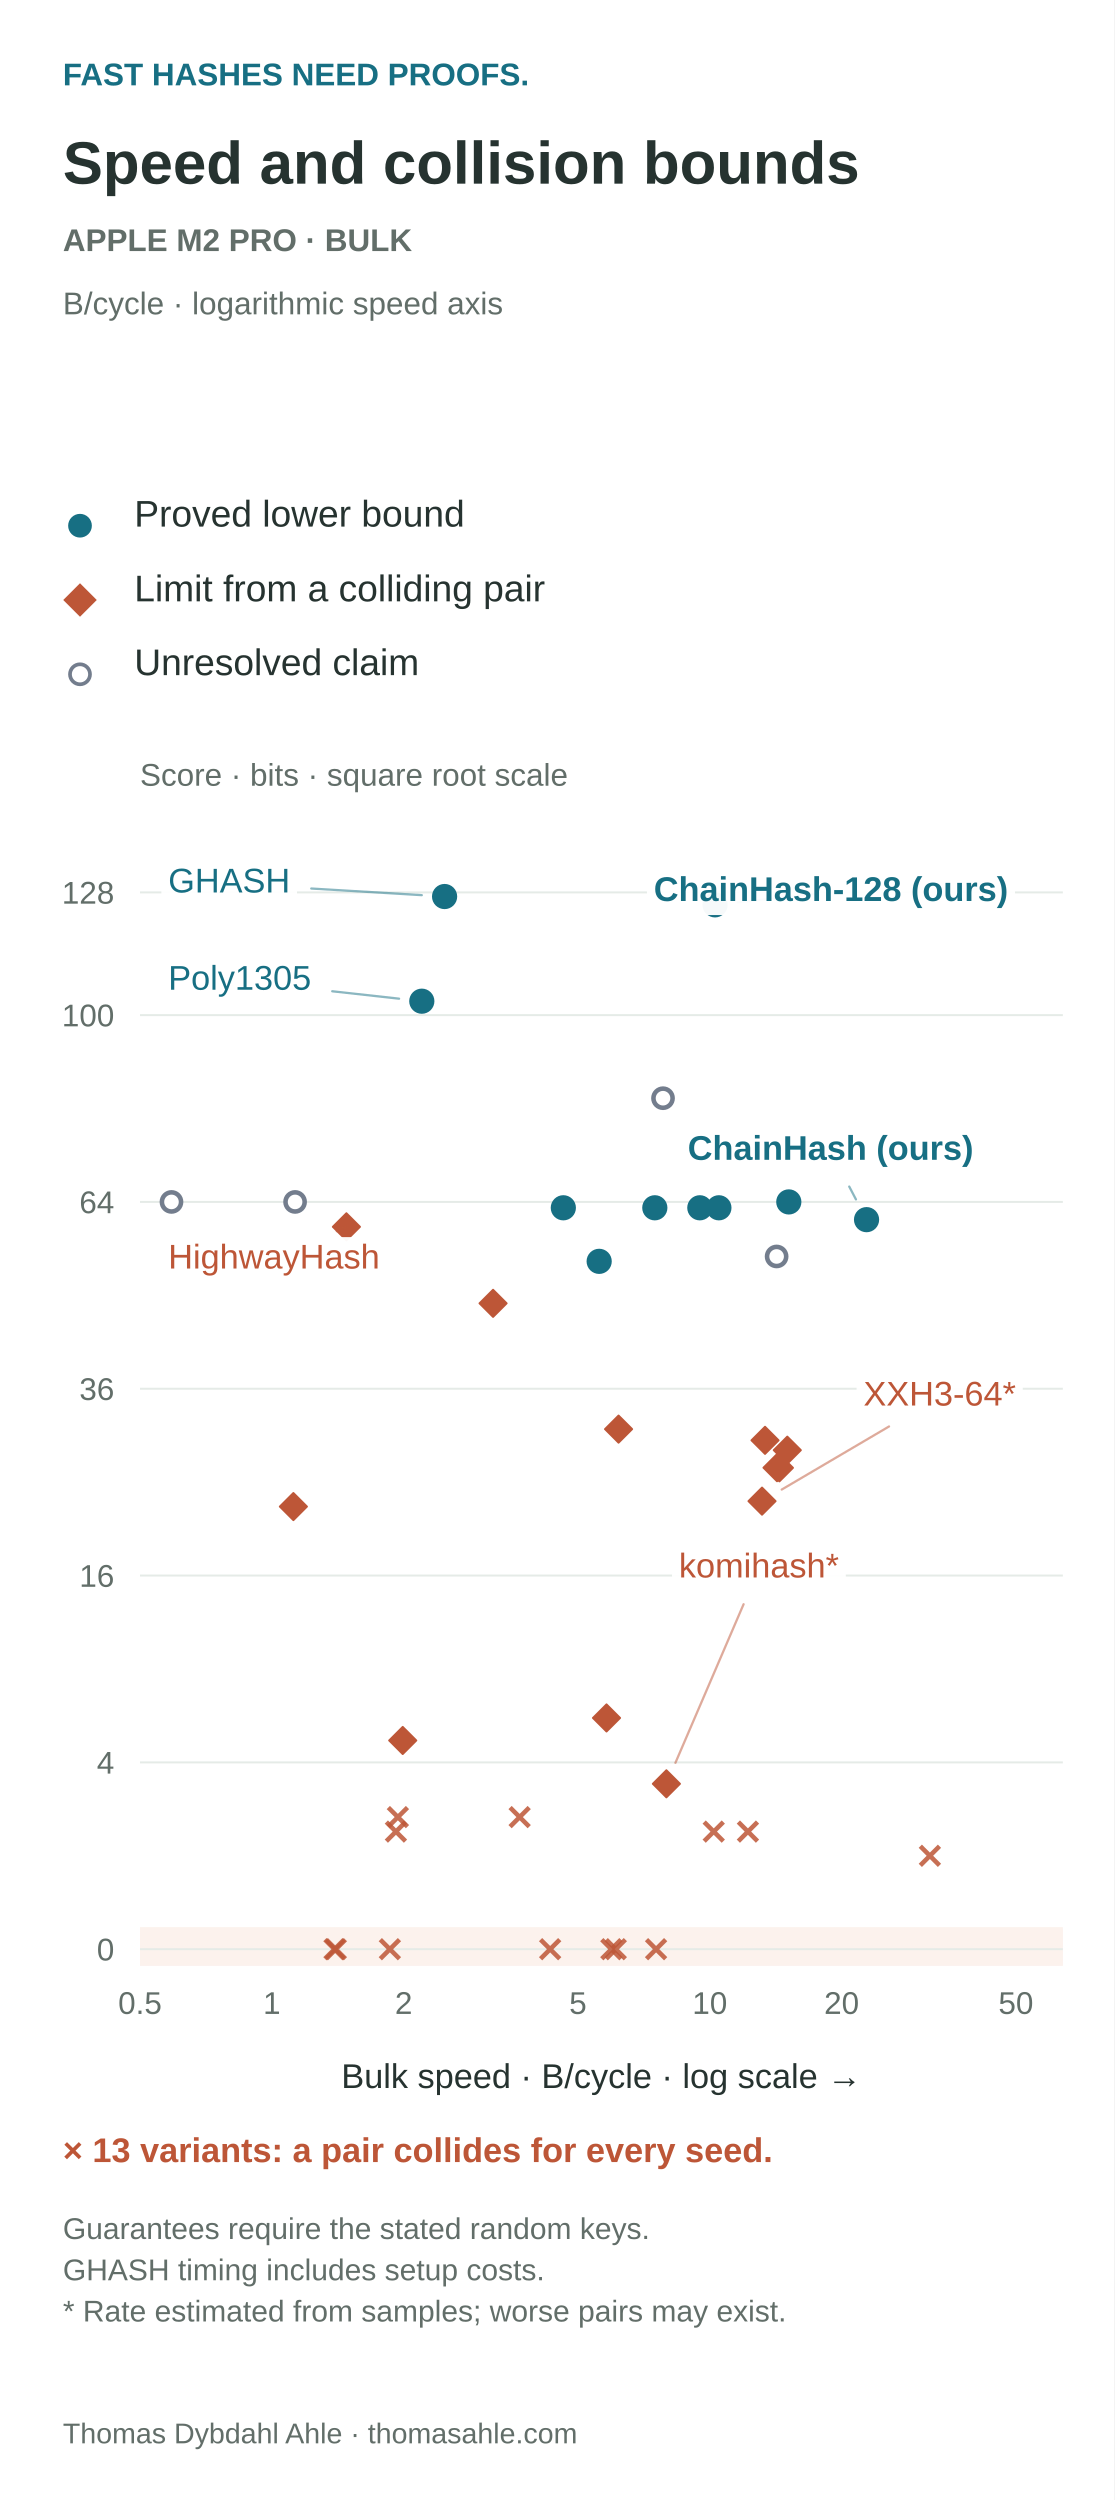
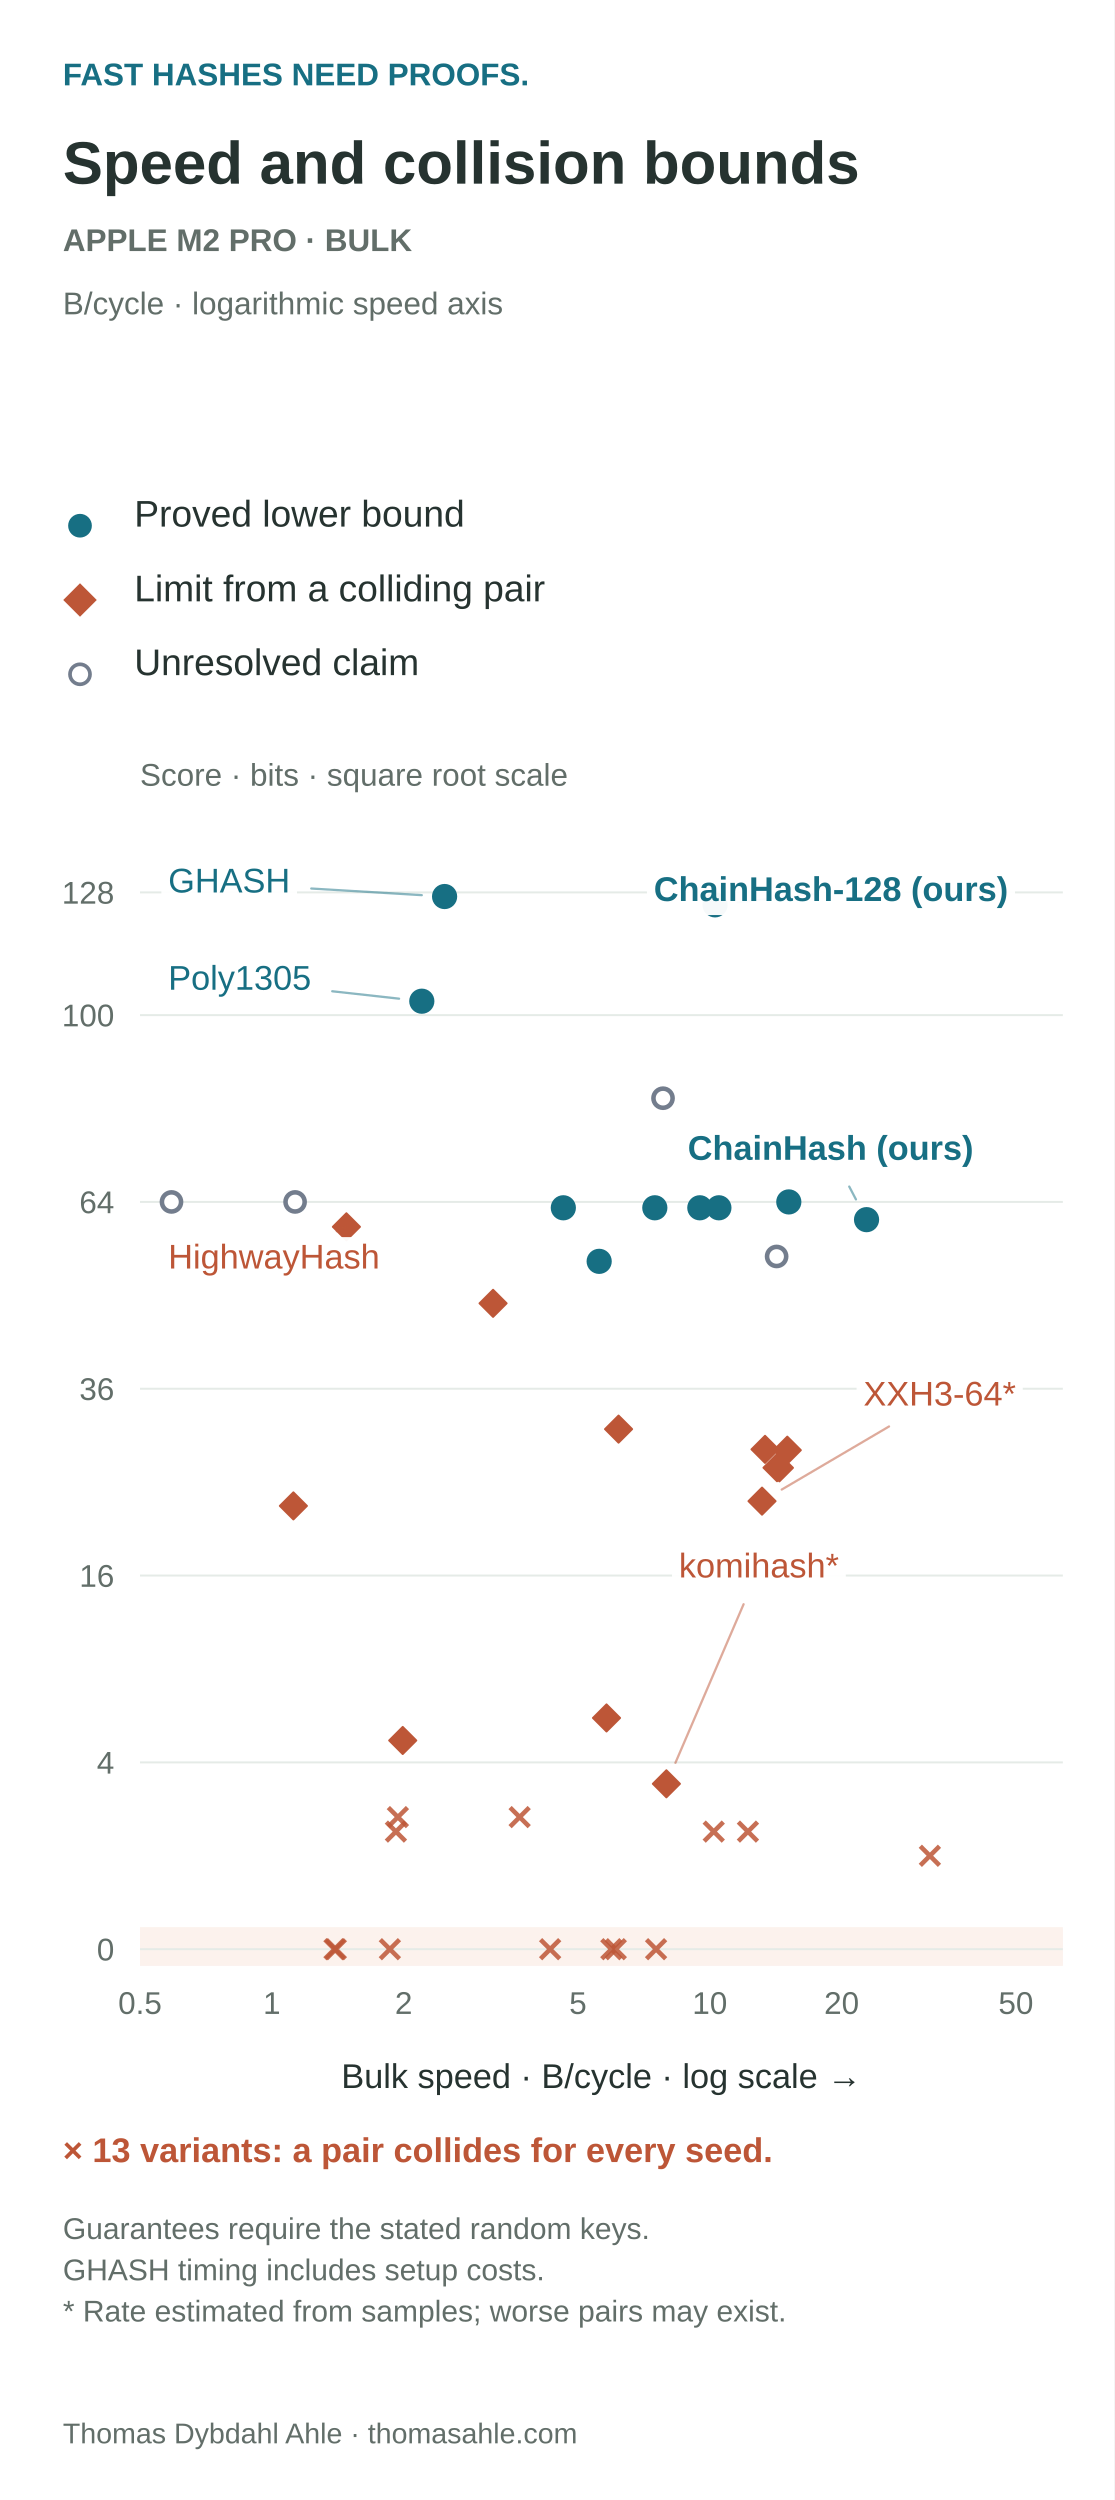
<svg xmlns="http://www.w3.org/2000/svg" xmlns:xlink="http://www.w3.org/1999/xlink" width="390pt" height="875pt" viewBox="0 0 390 875" version="1.1" role="img" aria-label="Fast hashes need proofs: collision bounds versus bulk speed on APPLE M2 PRO. Square root collision-score scale; logarithmic speed axis.">
  <defs>
    <style type="text/css">*{stroke-linejoin: round; stroke-linecap: butt}</style>
  </defs>
  <g id="figure_1">
    <g id="patch_1">
      <path d="M 0 875  L 390 875  L 390 0  L 0 0  z " style="fill: #ffffff" />
    </g>
    <g id="axes_1">
      <g id="patch_2">
        <path d="M 49 688  L 372 688  L 372 295  L 49 295  z " style="fill: #ffffff" />
      </g>
      <g id="patch_3">
        <path d="M 49 688  L 372 688  L 372 674.996  L 49 674.996  z " clip-path="url(#p1d51c49882)" style="fill: #fcf2ed; stroke: #fcf2ed; stroke-linejoin: miter" />
      </g>
      <g id="matplotlib.axis_1">
        <g id="xtick_1">
          <g id="line2d_1" />
          <g id="text_1">
            <text style="fill: #626e69; font: 11px 'Arial', 'DejaVu Sans', sans-serif; text-anchor: middle" x="49" y="704.874" transform="rotate(-0 49 704.8736)">0.5</text>
          </g>
        </g>
        <g id="xtick_2">
          <g id="line2d_2" />
          <g id="text_2">
            <text style="fill: #626e69; font: 11px 'Arial', 'DejaVu Sans', sans-serif; text-anchor: middle" x="95.143" y="704.874" transform="rotate(-0 95.14286 704.8736)">1</text>
          </g>
        </g>
        <g id="xtick_3">
          <g id="line2d_3" />
          <g id="text_3">
            <text style="fill: #626e69; font: 11px 'Arial', 'DejaVu Sans', sans-serif; text-anchor: middle" x="141.286" y="704.874" transform="rotate(-0 141.2857 704.8736)">2</text>
          </g>
        </g>
        <g id="xtick_4">
          <g id="line2d_4" />
          <g id="text_4">
            <text style="fill: #626e69; font: 11px 'Arial', 'DejaVu Sans', sans-serif; text-anchor: middle" x="202.283" y="704.874" transform="rotate(-0 202.2833 704.8736)">5</text>
          </g>
        </g>
        <g id="xtick_5">
          <g id="line2d_5" />
          <g id="text_5">
            <text style="fill: #626e69; font: 11px 'Arial', 'DejaVu Sans', sans-serif; text-anchor: middle" x="248.426" y="704.874" transform="rotate(-0 248.4261 704.8736)">10</text>
          </g>
        </g>
        <g id="xtick_6">
          <g id="line2d_6" />
          <g id="text_6">
            <text style="fill: #626e69; font: 11px 'Arial', 'DejaVu Sans', sans-serif; text-anchor: middle" x="294.569" y="704.874" transform="rotate(-0 294.569 704.8736)">20</text>
          </g>
        </g>
        <g id="xtick_7">
          <g id="line2d_7" />
          <g id="text_7">
            <text style="fill: #626e69; font: 11px 'Arial', 'DejaVu Sans', sans-serif; text-anchor: middle" x="355.567" y="704.874" transform="rotate(-0 355.5665 704.8736)">50</text>
          </g>
        </g>
        <g id="text_8">
          <text style="fill: #263330; font: 12px 'Arial', 'DejaVu Sans', sans-serif; text-anchor: middle" x="210.5" y="730.795" transform="rotate(-0 210.5 730.7955)">Bulk speed · B/cycle · log scale  →</text>
        </g>
      </g>
      <g id="matplotlib.axis_2">
        <g id="ytick_1">
          <g id="line2d_8">
            <path d="M 49 682.221  L 372 682.221  " clip-path="url(#p1d51c49882)" style="fill: none; stroke: #e5ebe7; stroke-width: 0.7; stroke-linecap: square" />
          </g>
          <g id="line2d_9" />
          <g id="text_9">
            <text style="fill: #626e69; font: 11px 'Arial', 'DejaVu Sans', sans-serif; text-anchor: end" x="40" y="686.157" transform="rotate(-0 40 686.1574)">0</text>
          </g>
        </g>
        <g id="ytick_2">
          <g id="line2d_10">
            <path d="M 49 616.834  L 372 616.834  " clip-path="url(#p1d51c49882)" style="fill: none; stroke: #e5ebe7; stroke-width: 0.7; stroke-linecap: square" />
          </g>
          <g id="line2d_11" />
          <g id="text_10">
            <text style="fill: #626e69; font: 11px 'Arial', 'DejaVu Sans', sans-serif; text-anchor: end" x="40" y="620.771" transform="rotate(-0 40 620.7708)">4</text>
          </g>
        </g>
        <g id="ytick_3">
          <g id="line2d_12">
            <path d="M 49 551.447  L 372 551.447  " clip-path="url(#p1d51c49882)" style="fill: none; stroke: #e5ebe7; stroke-width: 0.7; stroke-linecap: square" />
          </g>
          <g id="line2d_13" />
          <g id="text_11">
            <text style="fill: #626e69; font: 11px 'Arial', 'DejaVu Sans', sans-serif; text-anchor: end" x="40" y="555.384" transform="rotate(-0 40 555.3842)">16</text>
          </g>
        </g>
        <g id="ytick_4">
          <g id="line2d_14">
            <path d="M 49 486.061  L 372 486.061  " clip-path="url(#p1d51c49882)" style="fill: none; stroke: #e5ebe7; stroke-width: 0.7; stroke-linecap: square" />
          </g>
          <g id="line2d_15" />
          <g id="text_12">
            <text style="fill: #626e69; font: 11px 'Arial', 'DejaVu Sans', sans-serif; text-anchor: end" x="40" y="489.998" transform="rotate(-0 40 489.9976)">36</text>
          </g>
        </g>
        <g id="ytick_5">
          <g id="line2d_16">
            <path d="M 49 420.674  L 372 420.674  " clip-path="url(#p1d51c49882)" style="fill: none; stroke: #e5ebe7; stroke-width: 0.7; stroke-linecap: square" />
          </g>
          <g id="line2d_17" />
          <g id="text_13">
            <text style="fill: #626e69; font: 11px 'Arial', 'DejaVu Sans', sans-serif; text-anchor: end" x="40" y="424.611" transform="rotate(-0 40 424.6111)">64</text>
          </g>
        </g>
        <g id="ytick_6">
          <g id="line2d_18">
            <path d="M 49 355.288  L 372 355.288  " clip-path="url(#p1d51c49882)" style="fill: none; stroke: #e5ebe7; stroke-width: 0.7; stroke-linecap: square" />
          </g>
          <g id="line2d_19" />
          <g id="text_14">
            <text style="fill: #626e69; font: 11px 'Arial', 'DejaVu Sans', sans-serif; text-anchor: end" x="40" y="359.224" transform="rotate(-0 40 359.2245)">100</text>
          </g>
        </g>
        <g id="ytick_7">
          <g id="line2d_20">
            <path d="M 49 312.338  L 372 312.338  " clip-path="url(#p1d51c49882)" style="fill: none; stroke: #e5ebe7; stroke-width: 0.7; stroke-linecap: square" />
          </g>
          <g id="line2d_21" />
          <g id="text_15">
            <text style="fill: #626e69; font: 11px 'Arial', 'DejaVu Sans', sans-serif; text-anchor: end" x="40" y="316.275" transform="rotate(-0 40 316.275)">128</text>
          </g>
        </g>
      </g>
      <g id="point-city" data-point-id="city" data-speed="6.1" data-bits="0.0" tabindex="0" role="button" aria-label="CityHash64 v1.1.1: 0 bits bits; 6.1 B/cycle. Inspect result.">
        <defs>
          <path id="mbed47526d4" d="M -3.354 3.354  L 3.354 -3.354  M -3.354 -3.354  L 3.354 3.354  " style="stroke: #bd5637; stroke-opacity: 0.85; stroke-width: 1.6" />
        </defs>
        <g clip-path="url(#p1d51c49882)">
          <use xlink:href="#mbed47526d4" x="215.521" y="682.221" style="fill: #bd5637; fill-opacity: 0.85; stroke: #bd5637; stroke-opacity: 0.85; stroke-width: 1.6" />
        </g>
        <circle cx="215.521" cy="682.221" r="12" fill="transparent" class="point-hit" />
        <circle cx="215.521" cy="682.221" r="10" fill="none" stroke="#263330" stroke-width="1.4" opacity="0" class="point-ring" />
      </g>
      <g id="point-farm" data-point-id="farm" data-speed="5.96" data-bits="0.0" tabindex="0" role="button" aria-label="FarmHash64 NA v1.1: 0 bits bits; 5.96 B/cycle. Inspect result.">
        <g clip-path="url(#p1d51c49882)">
          <use xlink:href="#mbed47526d4" x="213.975" y="682.221" style="fill: #bd5637; fill-opacity: 0.85; stroke: #bd5637; stroke-opacity: 0.85; stroke-width: 1.6" />
        </g>
        <circle cx="213.975" cy="682.221" r="12" fill="transparent" class="point-hit" />
        <circle cx="213.975" cy="682.221" r="10" fill="none" stroke="#263330" stroke-width="1.4" opacity="0" class="point-ring" />
      </g>
      <g id="point-murmur" data-point-id="murmur" data-speed="1.92" data-bits="1.584962500721156" tabindex="0" role="button" aria-label="MurmurHash3 x64_128: at most 1.59 bits (cap) bits; 1.92 B/cycle. Inspect result.">
        <g clip-path="url(#p1d51c49882)">
          <use xlink:href="#mbed47526d4" x="138.568" y="641.061" style="fill: #bd5637; fill-opacity: 0.85; stroke: #bd5637; stroke-opacity: 0.85; stroke-width: 1.6" />
        </g>
        <circle cx="138.568" cy="641.061" r="12" fill="transparent" class="point-hit" />
        <circle cx="138.568" cy="641.061" r="10" fill="none" stroke="#263330" stroke-width="1.4" opacity="0" class="point-ring" />
      </g>
      <g id="point-mx3" data-point-id="mx3" data-speed="4.32" data-bits="0.0" tabindex="0" role="button" aria-label="mx3 v3: 0 bits bits; 4.32 B/cycle. Inspect result.">
        <g clip-path="url(#p1d51c49882)">
          <use xlink:href="#mbed47526d4" x="192.552" y="682.221" style="fill: #bd5637; fill-opacity: 0.85; stroke: #bd5637; stroke-opacity: 0.85; stroke-width: 1.6" />
        </g>
        <circle cx="192.552" cy="682.221" r="12" fill="transparent" class="point-hit" />
        <circle cx="192.552" cy="682.221" r="10" fill="none" stroke="#263330" stroke-width="1.4" opacity="0" class="point-ring" />
      </g>
      <g id="point-fasthash-64" data-point-id="fasthash-64" data-speed="1.39" data-bits="0.0" tabindex="0" role="button" aria-label="fasthash-64: 0 bits bits; 1.39 B/cycle. Inspect result.">
        <g clip-path="url(#p1d51c49882)">
          <use xlink:href="#mbed47526d4" x="117.065" y="682.221" style="fill: #bd5637; fill-opacity: 0.85; stroke: #bd5637; stroke-opacity: 0.85; stroke-width: 1.6" />
        </g>
        <circle cx="117.065" cy="682.221" r="12" fill="transparent" class="point-hit" />
        <circle cx="117.065" cy="682.221" r="10" fill="none" stroke="#263330" stroke-width="1.4" opacity="0" class="point-ring" />
      </g>
      <g id="point-fasthash-32" data-point-id="fasthash-32" data-speed="1.4" data-bits="0.0" tabindex="0" role="button" aria-label="fasthash-32: 0 bits bits; 1.4 B/cycle. Inspect result.">
        <g clip-path="url(#p1d51c49882)">
          <use xlink:href="#mbed47526d4" x="117.542" y="682.221" style="fill: #bd5637; fill-opacity: 0.85; stroke: #bd5637; stroke-opacity: 0.85; stroke-width: 1.6" />
        </g>
        <circle cx="117.542" cy="682.221" r="12" fill="transparent" class="point-hit" />
        <circle cx="117.542" cy="682.221" r="10" fill="none" stroke="#263330" stroke-width="1.4" opacity="0" class="point-ring" />
      </g>
-       <g id="point-muse" data-point-id="muse" data-speed="10.21" data-bits="1.584962500721156" tabindex="0" role="button" aria-label="MuseAir v0.3: at most 1.59 bits (cap) bits; 10.21 B/cycle. Inspect result.">
+       <g id="point-muse" data-point-id="muse" data-speed="10.21" data-bits="1.584962500721156" tabindex="0" role="button" aria-label="MuseAir v0.3 (SMHasher3); current v2 untested: at most 1.59 bits (cap); version-bound to v0.3 bits; 10.21 B/cycle. Inspect result.">
        <g clip-path="url(#p1d51c49882)">
          <use xlink:href="#mbed47526d4" x="249.81" y="641.061" style="fill: #bd5637; fill-opacity: 0.85; stroke: #bd5637; stroke-opacity: 0.85; stroke-width: 1.6" />
        </g>
        <circle cx="249.81" cy="641.061" r="12" fill="transparent" class="point-hit" />
        <circle cx="249.81" cy="641.061" r="10" fill="none" stroke="#263330" stroke-width="1.4" opacity="0" class="point-ring" />
      </g>
      <g id="point-komi" data-point-id="komi" data-speed="7.96" data-bits="3.13512916189466" tabindex="0" role="button" aria-label="komihash v5.27 / v5.34: at most 3.14 bits (cap; sampled) bits; 7.96 B/cycle. Inspect result.">
        <defs>
          <path id="ma47640ded7" d="M -0 4.743  L 4.743 0  L 0 -4.743  L -4.743 -0  z " style="stroke: #bd5637; stroke-width: 0.7" />
        </defs>
        <g clip-path="url(#p1d51c49882)">
          <use xlink:href="#ma47640ded7" x="233.238" y="624.333" style="fill: #bd5637; stroke: #bd5637; stroke-width: 0.7" />
        </g>
        <circle cx="233.238" cy="624.333" r="12" fill="transparent" class="point-hit" />
        <circle cx="233.238" cy="624.333" r="10" fill="none" stroke="#263330" stroke-width="1.4" opacity="0" class="point-ring" />
      </g>
      <g id="point-t1ha" data-point-id="t1ha" data-speed="6.19" data-bits="31.0" tabindex="0" role="button" aria-label="t1ha2_atonce-64 v2.1.4: at most 31 bits (cap; sampled) bits; 6.19 B/cycle. Inspect result.">
        <g clip-path="url(#p1d51c49882)">
          <use xlink:href="#ma47640ded7" x="216.496" y="500.192" style="fill: #bd5637; stroke: #bd5637; stroke-width: 0.7" />
        </g>
        <circle cx="216.496" cy="500.192" r="12" fill="transparent" class="point-hit" />
        <circle cx="216.496" cy="500.192" r="10" fill="none" stroke="#263330" stroke-width="1.4" opacity="0" class="point-ring" />
      </g>
      <g id="point-a5" data-point-id="a5" data-speed="3.2" data-bits="47.80910046980944" tabindex="0" role="button" aria-label="a5hash v5.21, 64-bit: at most 47.81 bits (cap) bits; 3.2 B/cycle. Inspect result.">
        <g clip-path="url(#p1d51c49882)">
          <use xlink:href="#ma47640ded7" x="172.574" y="456.166" style="fill: #bd5637; stroke: #bd5637; stroke-width: 0.7" />
        </g>
        <circle cx="172.574" cy="456.166" r="12" fill="transparent" class="point-hit" />
        <circle cx="172.574" cy="456.166" r="10" fill="none" stroke="#263330" stroke-width="1.4" opacity="0" class="point-ring" />
      </g>
      <g id="point-a5wide" data-point-id="a5wide" data-speed="12.22" data-bits="1.584962500721156" tabindex="0" role="button" aria-label="a5hash v5.21, 128-bit: at most 1.59 bits (cap) bits; 12.22 B/cycle. Inspect result.">
        <g clip-path="url(#p1d51c49882)">
          <use xlink:href="#mbed47526d4" x="261.773" y="641.061" style="fill: #bd5637; fill-opacity: 0.85; stroke: #bd5637; stroke-opacity: 0.85; stroke-width: 1.6" />
        </g>
        <circle cx="261.773" cy="641.061" r="12" fill="transparent" class="point-hit" />
        <circle cx="261.773" cy="641.061" r="10" fill="none" stroke="#263330" stroke-width="1.4" opacity="0" class="point-ring" />
      </g>
      <g id="point-rapid3" data-point-id="rapid3" data-speed="15.03" data-bits="28.540568381362704" tabindex="0" role="button" aria-label="rapidhash v3: at most 28.5 bits (cap; sampled); 95% Poisson interval [27.7, 29.5] bits; 15.03 B/cycle. Inspect result.">
        <g clip-path="url(#p1d51c49882)">
          <use xlink:href="#ma47640ded7" x="275.551" y="507.562" style="fill: #bd5637; stroke: #bd5637; stroke-width: 0.7" />
        </g>
        <circle cx="275.551" cy="507.562" r="12" fill="transparent" class="point-hit" />
        <circle cx="275.551" cy="507.562" r="10" fill="none" stroke="#263330" stroke-width="1.4" opacity="0" class="point-ring" />
      </g>
      <g id="point-foldhash-fast" data-point-id="foldhash-fast" data-speed="14.24" data-bits="26.57111644798981" tabindex="0" role="button" aria-label="foldhash-fast 0.2.0: at most 26.5711 bits (cap; sampled); 95% Poisson [26.5173, 26.6255] bits; 14.24 B/cycle. Inspect result.">
        <g clip-path="url(#p1d51c49882)">
          <use xlink:href="#ma47640ded7" x="271.957" y="513.696" style="fill: #bd5637; stroke: #bd5637; stroke-width: 0.7" />
        </g>
        <circle cx="271.957" cy="513.696" r="12" fill="transparent" class="point-hit" />
        <circle cx="271.957" cy="513.696" r="10" fill="none" stroke="#263330" stroke-width="1.4" opacity="0" class="point-ring" />
      </g>
      <g id="point-foldhash-quality" data-point-id="foldhash-quality" data-speed="14.42" data-bits="26.557056504151273" tabindex="0" role="button" aria-label="foldhash-quality 0.2.0: at most 26.5571 bits (cap; sampled); 95% Poisson [26.4499, 26.6663] bits; 14.42 B/cycle. Inspect result.">
        <g clip-path="url(#p1d51c49882)">
          <use xlink:href="#ma47640ded7" x="272.793" y="513.74" style="fill: #bd5637; stroke: #bd5637; stroke-width: 0.7" />
        </g>
        <circle cx="272.793" cy="513.74" r="12" fill="transparent" class="point-hit" />
        <circle cx="272.793" cy="513.74" r="10" fill="none" stroke="#263330" stroke-width="1.4" opacity="0" class="point-ring" />
      </g>
      <g id="point-mum" data-point-id="mum" data-speed="7.54" data-bits="0.0" tabindex="0" role="button" aria-label="MUM v3: 0 bits bits; 7.54 B/cycle. Inspect result.">
        <g clip-path="url(#p1d51c49882)">
          <use xlink:href="#mbed47526d4" x="229.629" y="682.221" style="fill: #bd5637; fill-opacity: 0.85; stroke: #bd5637; stroke-opacity: 0.85; stroke-width: 1.6" />
        </g>
        <circle cx="229.629" cy="682.221" r="12" fill="transparent" class="point-hit" />
        <circle cx="229.629" cy="682.221" r="10" fill="none" stroke="#263330" stroke-width="1.4" opacity="0" class="point-ring" />
      </g>
      <g id="point-mir" data-point-id="mir" data-speed="1.86" data-bits="0.0" tabindex="0" role="button" aria-label="mir.exact / mir.inexact: 0 bits bits; 1.86 B/cycle. Inspect result.">
        <g clip-path="url(#p1d51c49882)">
          <use xlink:href="#mbed47526d4" x="136.455" y="682.221" style="fill: #bd5637; fill-opacity: 0.85; stroke: #bd5637; stroke-opacity: 0.85; stroke-width: 1.6" />
        </g>
        <circle cx="136.455" cy="682.221" r="12" fill="transparent" class="point-hit" />
        <circle cx="136.455" cy="682.221" r="10" fill="none" stroke="#263330" stroke-width="1.4" opacity="0" class="point-ring" />
      </g>
      <g id="point-xxh3-64" data-point-id="xxh3-64" data-speed="13.16" data-bits="23.008478153924305" tabindex="0" role="button" aria-label="XXH3-64 0.8.3: at most 23.01 bits (cap; 95% interval 22.919839043866432–23.098503065606845) bits; 13.16 B/cycle. Inspect result.">
        <g clip-path="url(#p1d51c49882)">
          <use xlink:href="#ma47640ded7" x="266.706" y="525.4" style="fill: #bd5637; stroke: #bd5637; stroke-width: 0.7" />
        </g>
        <circle cx="266.706" cy="525.4" r="12" fill="transparent" class="point-hit" />
        <circle cx="266.706" cy="525.4" r="10" fill="none" stroke="#263330" stroke-width="1.4" opacity="0" class="point-ring" />
      </g>
-       <g id="point-xxh3-128" data-point-id="xxh3-128" data-speed="13.37" data-bits="29.67807190511264" tabindex="0" role="button" aria-label="XXH3-128 0.8.3: at most 29.7 bits (cap; sampled); 95% Poisson interval [28.5, 31.3] bits; 13.37 B/cycle. Inspect result.">
-         <g clip-path="url(#p1d51c49882)">
-           <use xlink:href="#ma47640ded7" x="267.76" y="504.115" style="fill: #bd5637; stroke: #bd5637; stroke-width: 0.7" />
-         </g>
-         <circle cx="267.76" cy="504.115" r="12" fill="transparent" class="point-hit" />
-         <circle cx="267.76" cy="504.115" r="10" fill="none" stroke="#263330" stroke-width="1.4" opacity="0" class="point-ring" />
+       <g id="point-xxh3-128" data-point-id="xxh3-128" data-speed="13.37" data-bits="28.634" tabindex="0" role="button" aria-label="XXH3-128 0.8.3: at most 28.6 bits (cap; sampled); 95% Poisson interval [28.4, 28.9] bits; 13.37 B/cycle. Inspect result.">
+         <g clip-path="url(#p1d51c49882)">
+           <use xlink:href="#ma47640ded7" x="267.76" y="507.276" style="fill: #bd5637; stroke: #bd5637; stroke-width: 0.7" />
+         </g>
+         <circle cx="267.76" cy="507.276" r="12" fill="transparent" class="point-hit" />
+         <circle cx="267.76" cy="507.276" r="10" fill="none" stroke="#263330" stroke-width="1.4" opacity="0" class="point-ring" />
      </g>
      <g id="point-highway" data-point-id="highway" data-speed="1.48" data-bits="59.8075787461754" tabindex="0" role="button" aria-label="HighwayHash-64, frozen: at most 59.81 bits (cap) bits; 1.48 B/cycle. Inspect result.">
        <g clip-path="url(#p1d51c49882)">
          <use xlink:href="#ma47640ded7" x="121.241" y="429.386" style="fill: #bd5637; stroke: #bd5637; stroke-width: 0.7" />
        </g>
        <circle cx="121.241" cy="429.386" r="12" fill="transparent" class="point-hit" />
        <circle cx="121.241" cy="429.386" r="10" fill="none" stroke="#263330" stroke-width="1.4" opacity="0" class="point-ring" />
      </g>
      <g id="point-spooky" data-point-id="spooky" data-speed="5.81" data-bits="6.129270753827899" tabindex="0" role="button" aria-label="SpookyHash V2-64: at most 6.13 bits (cap; sampled) bits; 5.81 B/cycle. Inspect result.">
        <g clip-path="url(#p1d51c49882)">
          <use xlink:href="#ma47640ded7" x="212.278" y="601.281" style="fill: #bd5637; stroke: #bd5637; stroke-width: 0.7" />
        </g>
        <circle cx="212.278" cy="601.281" r="12" fill="transparent" class="point-hit" />
        <circle cx="212.278" cy="601.281" r="10" fill="none" stroke="#263330" stroke-width="1.4" opacity="0" class="point-ring" />
      </g>
      <g id="point-pengyhash" data-point-id="pengyhash" data-speed="3.68" data-bits="2.0" tabindex="0" role="button" aria-label="pengyhash v0.3: at most 2 bits (cap) bits; 3.68 B/cycle. Inspect result.">
        <g clip-path="url(#p1d51c49882)">
          <use xlink:href="#mbed47526d4" x="181.878" y="635.985" style="fill: #bd5637; fill-opacity: 0.85; stroke: #bd5637; stroke-opacity: 0.85; stroke-width: 1.6" />
        </g>
        <circle cx="181.878" cy="635.985" r="12" fill="transparent" class="point-hit" />
        <circle cx="181.878" cy="635.985" r="10" fill="none" stroke="#263330" stroke-width="1.4" opacity="0" class="point-ring" />
      </g>
      <g id="point-nmhash32" data-point-id="nmhash32" data-speed="1.99" data-bits="4.993026634712533" tabindex="0" role="button" aria-label="nmhash32 v2: at most 4.994 bits (cap) bits; 1.99 B/cycle. Inspect result.">
        <g clip-path="url(#p1d51c49882)">
          <use xlink:href="#ma47640ded7" x="140.952" y="609.167" style="fill: #bd5637; stroke: #bd5637; stroke-width: 0.7" />
        </g>
        <circle cx="140.952" cy="609.167" r="12" fill="transparent" class="point-hit" />
        <circle cx="140.952" cy="609.167" r="10" fill="none" stroke="#263330" stroke-width="1.4" opacity="0" class="point-ring" />
      </g>
      <g id="point-nmhash32x" data-point-id="nmhash32x" data-speed="1.94" data-bits="2.0" tabindex="0" role="button" aria-label="nmhash32x v2: at most 2 bits (cap) bits; 1.94 B/cycle. Inspect result.">
        <g clip-path="url(#p1d51c49882)">
          <use xlink:href="#mbed47526d4" x="139.258" y="635.985" style="fill: #bd5637; fill-opacity: 0.85; stroke: #bd5637; stroke-opacity: 0.85; stroke-width: 1.6" />
        </g>
        <circle cx="139.258" cy="635.985" r="12" fill="transparent" class="point-hit" />
        <circle cx="139.258" cy="635.985" r="10" fill="none" stroke="#263330" stroke-width="1.4" opacity="0" class="point-ring" />
      </g>
      <g id="point-gx" data-point-id="gx" data-speed="31.81" data-bits="1.0" tabindex="0" role="button" aria-label="gxhash-64 v3.5.0: at most 1 bits (cap) bits; 31.81 B/cycle. Inspect result.">
        <g clip-path="url(#p1d51c49882)">
          <use xlink:href="#mbed47526d4" x="325.461" y="649.527" style="fill: #bd5637; fill-opacity: 0.85; stroke: #bd5637; stroke-opacity: 0.85; stroke-width: 1.6" />
        </g>
        <circle cx="325.461" cy="649.527" r="12" fill="transparent" class="point-hit" />
        <circle cx="325.461" cy="649.527" r="10" fill="none" stroke="#263330" stroke-width="1.4" opacity="0" class="point-ring" />
      </g>
-       <g id="point-ahash" data-point-id="ahash" data-speed="1.12" data-bits="22.454208096559523" tabindex="0" role="button" aria-label="aHash 0.8.12, AES path: at most 22.45 bits (cap; sampled); 95% ≈ ±0.06 bits bits; 1.12 B/cycle. Inspect result.">
-         <g clip-path="url(#p1d51c49882)">
-           <use xlink:href="#ma47640ded7" x="102.687" y="527.301" style="fill: #bd5637; stroke: #bd5637; stroke-width: 0.7" />
-         </g>
-         <circle cx="102.687" cy="527.301" r="12" fill="transparent" class="point-hit" />
-         <circle cx="102.687" cy="527.301" r="10" fill="none" stroke="#263330" stroke-width="1.4" opacity="0" class="point-ring" />
+       <g id="point-ahash" data-point-id="ahash" data-speed="1.12" data-bits="22.5222" tabindex="0" role="button" aria-label="aHash 0.8.12, AES path: at most 22.52 bits (cap; sampled); 95% ≈ ±0.02 bits bits; 1.12 B/cycle. Inspect result.">
+         <g clip-path="url(#p1d51c49882)">
+           <use xlink:href="#ma47640ded7" x="102.687" y="527.066" style="fill: #bd5637; stroke: #bd5637; stroke-width: 0.7" />
+         </g>
+         <circle cx="102.687" cy="527.066" r="12" fill="transparent" class="point-hit" />
+         <circle cx="102.687" cy="527.066" r="10" fill="none" stroke="#263330" stroke-width="1.4" opacity="0" class="point-ring" />
      </g>
      <g id="point-siphash-1-3" data-point-id="siphash-1-3" data-speed="1.13" data-bits="64" tabindex="0" role="button" aria-label="SipHash-1-3: 64 bits · cryptographic assumption; best known attack far below 2^-64 (see records/siphash/) bits; 1.13 B/cycle. Inspect result.">
        <defs>
          <path id="m716f67a578" d="M 0 3.354  C 0.89 3.354 1.743 3.001 2.372 2.372  C 3.001 1.743 3.354 0.89 3.354 0  C 3.354 -0.89 3.001 -1.743 2.372 -2.372  C 1.743 -3.001 0.89 -3.354 0 -3.354  C -0.89 -3.354 -1.743 -3.001 -2.372 -2.372  C -3.001 -1.743 -3.354 -0.89 -3.354 0  C -3.354 0.89 -3.001 1.743 -2.372 2.372  C -1.743 3.001 -0.89 3.354 0 3.354  z " style="stroke: #737d8d; stroke-width: 1.6" />
        </defs>
        <g clip-path="url(#p1d51c49882)">
          <use xlink:href="#m716f67a578" x="103.279" y="420.674" style="fill: #ffffff; stroke: #737d8d; stroke-width: 1.6" />
        </g>
        <circle cx="103.279" cy="420.674" r="12" fill="transparent" class="point-hit" />
        <circle cx="103.279" cy="420.674" r="10" fill="none" stroke="#263330" stroke-width="1.4" opacity="0" class="point-ring" />
      </g>
      <g id="point-siphash-2-4" data-point-id="siphash-2-4" data-speed="0.59" data-bits="64" tabindex="0" role="button" aria-label="SipHash-2-4: 64 bits · cryptographic assumption; best known attack far below 2^-64 (see records/siphash/) bits; 0.59 B/cycle. Inspect result.">
        <g clip-path="url(#p1d51c49882)">
          <use xlink:href="#m716f67a578" x="60.018" y="420.674" style="fill: #ffffff; stroke: #737d8d; stroke-width: 1.6" />
        </g>
        <circle cx="60.018" cy="420.674" r="12" fill="transparent" class="point-hit" />
        <circle cx="60.018" cy="420.674" r="10" fill="none" stroke="#263330" stroke-width="1.4" opacity="0" class="point-ring" />
      </g>
      <g id="point-polymur" data-point-id="polymur" data-speed="5.59" data-bits="54.22679349755191" tabindex="0" role="button" aria-label="PolymurHash 2.0: ≥ 54.2267 bits (proved) bits; 5.59 B/cycle. Inspect result.">
        <defs>
          <path id="m587f84937d" d="M 0 4.062  C 1.077 4.062 2.111 3.634 2.872 2.872  C 3.634 2.111 4.062 1.077 4.062 0  C 4.062 -1.077 3.634 -2.111 2.872 -2.872  C 2.111 -3.634 1.077 -4.062 0 -4.062  C -1.077 -4.062 -2.111 -3.634 -2.872 -2.872  C -3.634 -2.111 -4.062 -1.077 -4.062 0  C -4.062 1.077 -3.634 2.111 -2.872 2.872  C -2.111 3.634 -1.077 4.062 0 4.062  z " style="stroke: #176f83; stroke-width: 0.7" />
        </defs>
        <g clip-path="url(#p1d51c49882)">
          <use xlink:href="#m587f84937d" x="209.709" y="441.471" style="fill: #176f83; stroke: #176f83; stroke-width: 0.7" />
        </g>
        <circle cx="209.709" cy="441.471" r="12" fill="transparent" class="point-hit" />
        <circle cx="209.709" cy="441.471" r="10" fill="none" stroke="#263330" stroke-width="1.4" opacity="0" class="point-ring" />
      </g>
      <g id="point-poly1305" data-point-id="poly1305" data-speed="2.2" data-bits="103" tabindex="0" role="button" aria-label="Poly1305: ≥ 103 bits (proved) bits; 2.2 B/cycle. Inspect result.">
        <g clip-path="url(#p1d51c49882)">
          <use xlink:href="#m587f84937d" x="147.631" y="350.42" style="fill: #176f83; stroke: #176f83; stroke-width: 0.7" />
        </g>
        <circle cx="147.631" cy="350.42" r="12" fill="transparent" class="point-hit" />
        <circle cx="147.631" cy="350.42" r="10" fill="none" stroke="#263330" stroke-width="1.4" opacity="0" class="point-ring" />
      </g>
      <g id="point-ghash" data-point-id="ghash" data-speed="2.48" data-bits="127" tabindex="0" role="button" aria-label="GHASH: ≥ 127 bits (proved) bits; 2.48 B/cycle. Inspect result.">
        <g clip-path="url(#p1d51c49882)">
          <use xlink:href="#m587f84937d" x="155.606" y="313.786" style="fill: #176f83; stroke: #176f83; stroke-width: 0.7" />
        </g>
        <circle cx="155.606" cy="313.786" r="12" fill="transparent" class="point-hit" />
        <circle cx="155.606" cy="313.786" r="10" fill="none" stroke="#263330" stroke-width="1.4" opacity="0" class="point-ring" />
      </g>
      <g id="point-halftimehash-64" data-point-id="halftimehash-64" data-speed="4.63" data-bits="63" tabindex="0" role="button" aria-label="HalftimeHash 64: ≥ 63 bits (proved) bits; 4.63 B/cycle. Inspect result.">
        <g clip-path="url(#p1d51c49882)">
          <use xlink:href="#m587f84937d" x="197.165" y="422.726" style="fill: #176f83; stroke: #176f83; stroke-width: 0.7" />
        </g>
        <circle cx="197.165" cy="422.726" r="12" fill="transparent" class="point-hit" />
        <circle cx="197.165" cy="422.726" r="10" fill="none" stroke="#263330" stroke-width="1.4" opacity="0" class="point-ring" />
      </g>
      <g id="point-halftimehash-128" data-point-id="halftimehash-128" data-speed="9.49" data-bits="63" tabindex="0" role="button" aria-label="HalftimeHash 128: ≥ 63 bits (proved) bits; 9.49 B/cycle. Inspect result.">
        <g clip-path="url(#p1d51c49882)">
          <use xlink:href="#m587f84937d" x="244.941" y="422.726" style="fill: #176f83; stroke: #176f83; stroke-width: 0.7" />
        </g>
        <circle cx="244.941" cy="422.726" r="12" fill="transparent" class="point-hit" />
        <circle cx="244.941" cy="422.726" r="10" fill="none" stroke="#263330" stroke-width="1.4" opacity="0" class="point-ring" />
      </g>
      <g id="point-halftimehash-256" data-point-id="halftimehash-256" data-speed="10.49" data-bits="63" tabindex="0" role="button" aria-label="HalftimeHash 256: ≥ 63 bits (proved) bits; 10.49 B/cycle. Inspect result.">
        <g clip-path="url(#p1d51c49882)">
          <use xlink:href="#m587f84937d" x="251.611" y="422.726" style="fill: #176f83; stroke: #176f83; stroke-width: 0.7" />
        </g>
        <circle cx="251.611" cy="422.726" r="12" fill="transparent" class="point-hit" />
        <circle cx="251.611" cy="422.726" r="10" fill="none" stroke="#263330" stroke-width="1.4" opacity="0" class="point-ring" />
      </g>
      <g id="point-halftimehash-512" data-point-id="halftimehash-512" data-speed="7.49" data-bits="63" tabindex="0" role="button" aria-label="HalftimeHash 512: ≥ 63 bits (proved) bits; 7.49 B/cycle. Inspect result.">
        <g clip-path="url(#p1d51c49882)">
          <use xlink:href="#m587f84937d" x="229.186" y="422.726" style="fill: #176f83; stroke: #176f83; stroke-width: 0.7" />
        </g>
        <circle cx="229.186" cy="422.726" r="12" fill="transparent" class="point-hit" />
        <circle cx="229.186" cy="422.726" r="10" fill="none" stroke="#263330" stroke-width="1.4" opacity="0" class="point-ring" />
      </g>
      <g id="point-umash" data-point-id="umash" data-speed="14.21" data-bits="55" tabindex="0" role="button" aria-label="UMASH-64: 55 (claimed) bits; 14.21 B/cycle. Inspect result.">
        <g clip-path="url(#p1d51c49882)">
          <use xlink:href="#m716f67a578" x="271.816" y="439.761" style="fill: #ffffff; stroke: #737d8d; stroke-width: 1.6" />
        </g>
        <circle cx="271.816" cy="439.761" r="12" fill="transparent" class="point-hit" />
        <circle cx="271.816" cy="439.761" r="10" fill="none" stroke="#263330" stroke-width="1.4" opacity="0" class="point-ring" />
      </g>
      <g id="point-umash128" data-point-id="umash128" data-speed="7.82" data-bits="83" tabindex="0" role="button" aria-label="UMASH-128 fingerprint: 83 (claimed) bits; 7.82 B/cycle. Inspect result.">
        <g clip-path="url(#p1d51c49882)">
          <use xlink:href="#m716f67a578" x="232.056" y="384.371" style="fill: #ffffff; stroke: #737d8d; stroke-width: 1.6" />
        </g>
        <circle cx="232.056" cy="384.371" r="12" fill="transparent" class="point-hit" />
        <circle cx="232.056" cy="384.371" r="10" fill="none" stroke="#263330" stroke-width="1.4" opacity="0" class="point-ring" />
      </g>
      <g id="point-clhash" data-point-id="clhash" data-speed="15.15" data-bits="64" tabindex="0" role="button" aria-label="CLHASH: ≥ 64 bits (proved) bits; 15.15 B/cycle. Inspect result.">
        <g clip-path="url(#p1d51c49882)">
          <use xlink:href="#m587f84937d" x="276.08" y="420.674" style="fill: #176f83; stroke: #176f83; stroke-width: 0.7" />
        </g>
        <circle cx="276.08" cy="420.674" r="12" fill="transparent" class="point-hit" />
        <circle cx="276.08" cy="420.674" r="10" fill="none" stroke="#263330" stroke-width="1.4" opacity="0" class="point-ring" />
      </g>
      <g id="point-chain256" data-point-id="chain256" data-speed="22.8" data-bits="61" tabindex="0" role="button" aria-label="ChainHash (paper), 256 B blocks: ≥ 61 bits (proved) bits; 22.8 B/cycle. Inspect result.">
        <g clip-path="url(#p1d51c49882)">
          <use xlink:href="#m587f84937d" x="303.292" y="426.878" style="fill: #176f83; stroke: #176f83; stroke-width: 0.7" />
        </g>
        <circle cx="303.292" cy="426.878" r="12" fill="transparent" class="point-hit" />
        <circle cx="303.292" cy="426.878" r="10" fill="none" stroke="#263330" stroke-width="1.4" opacity="0" class="point-ring" />
      </g>
      <g id="point-chain128" data-point-id="chain128" data-speed="10.28" data-bits="125" tabindex="0" role="button" aria-label="ChainHash-128 (ours), 512 B blocks: ≥ 125 bits · model A bits; 10.28 B/cycle. Inspect result.">
        <g clip-path="url(#p1d51c49882)">
          <use xlink:href="#m587f84937d" x="250.264" y="316.698" style="fill: #176f83; stroke: #176f83; stroke-width: 0.7" />
        </g>
        <circle cx="250.264" cy="316.698" r="12" fill="transparent" class="point-hit" />
        <circle cx="250.264" cy="316.698" r="10" fill="none" stroke="#263330" stroke-width="1.4" opacity="0" class="point-ring" />
      </g>
      <g id="leader-ghash" data-leader-for="ghash">
        <path d="M 108.946 310.982  Q 128.282 312.144 147.617 313.306  " style="fill: none; opacity: 0.5; stroke: #176f83; stroke-width: 0.8; stroke-linecap: round" />
      </g>
      <g id="label-ghash" data-label-for="ghash" data-label-key="ghash">
        <g id="patch_4">
          <path d="M 56.48 317.143  L 103.955 317.143  L 103.955 301.368  L 56.48 301.368  z " style="fill: #ffffff; opacity: 0.96" />
        </g>
        <text style="fill: #176f83; font: 12px 'Arial', 'DejaVu Sans', sans-serif; text-anchor: start" x="58.88" y="312.358" transform="rotate(-0 58.88033 312.3578)">GHASH</text>
      </g>
      <g id="leader-poly1305" data-leader-for="poly1305">
        <path d="M 116.287 346.943  Q 127.982 348.24 139.676 349.538  " style="fill: none; opacity: 0.5; stroke: #176f83; stroke-width: 0.8; stroke-linecap: round" />
      </g>
      <g id="label-poly1305" data-label-for="poly1305" data-label-key="poly1305">
        <g id="patch_5">
          <path d="M 56.48 351.326  L 111.317 351.326  L 111.317 335.375  L 56.48 335.375  z " style="fill: #ffffff; opacity: 0.96" />
        </g>
        <text style="fill: #176f83; font: 12px 'Arial', 'DejaVu Sans', sans-serif; text-anchor: start" x="58.88" y="346.4" transform="rotate(-0 58.88033 346.4004)">Poly1305</text>
      </g>
      <g id="leader-chain256" data-leader-for="chain256">
        <path d="M 297.232 415.298  Q 298.407 417.544 299.582 419.79  " style="fill: none; opacity: 0.5; stroke: #176f83; stroke-width: 0.8; stroke-linecap: round" />
      </g>
      <g id="label-chain256" data-label-for="chain256" data-label-key="chain256">
        <g id="patch_6">
          <path d="M 238.311 410.868  L 343.112 410.868  L 343.112 394.807  L 238.311 394.807  z " style="fill: #ffffff; opacity: 0.96" />
        </g>
        <text style="fill: #176f83; font: 700 12px 'Arial', 'DejaVu Sans', sans-serif; text-anchor: end" x="340.712" y="405.943" transform="rotate(-0 340.7118 405.9427)">ChainHash (ours)</text>
      </g>
      <g id="leader-highway" data-leader-for="highway">
        <path d="M 117.887 430.916  Q 119.564 430.151 121.241 429.386  " style="fill: none; opacity: 0.5; stroke: #bd5637; stroke-width: 0.8; stroke-linecap: round" />
      </g>
      <g id="label-highway" data-label-for="highway" data-label-key="highway">
        <g id="patch_7">
          <path d="M 56.48 448.907  L 135.311 448.907  L 135.311 432.992  L 56.48 432.992  z " style="fill: #ffffff; opacity: 0.96" />
        </g>
        <text style="fill: #bd5637; font: 12px 'Arial', 'DejaVu Sans', sans-serif; text-anchor: start" x="58.88" y="443.981" transform="rotate(-0 58.88033 443.981)">HighwayHash</text>
      </g>
      <g id="leader-xxh3-64" data-leader-for="xxh3-64">
        <path d="M 311.158 499.266  Q 292.379 510.306 273.6 521.347  " style="fill: none; opacity: 0.5; stroke: #bd5637; stroke-width: 0.8; stroke-linecap: round" />
      </g>
      <g id="label-xxh3-64" data-label-for="xxh3-64" data-label-key="xxh3-64">
        <g id="patch_8">
          <path d="M 299.806 496.729  L 357.967 496.729  L 357.967 480.955  L 299.806 480.955  z " style="fill: #ffffff; opacity: 0.96" />
        </g>
        <text style="fill: #bd5637; font: 12px 'Arial', 'DejaVu Sans', sans-serif; text-anchor: end" x="355.567" y="491.944" transform="rotate(-0 355.5665 491.9444)">XXH3-64*</text>
      </g>
      <g id="leader-komi" data-leader-for="komi">
        <path d="M 260.256 561.479  Q 248.326 589.233 236.396 616.986  " style="fill: none; opacity: 0.5; stroke: #bd5637; stroke-width: 0.8; stroke-linecap: round" />
      </g>
      <g id="label-komi" data-label-for="komi" data-label-key="komi">
        <g id="patch_9">
          <path d="M 235.207 556.889  L 296.032 556.889  L 296.032 541.115  L 235.207 541.115  z " style="fill: #ffffff; opacity: 0.96" />
        </g>
        <text style="fill: #bd5637; font: 12px 'Arial', 'DejaVu Sans', sans-serif; text-anchor: start" x="237.607" y="552.104" transform="rotate(-0 237.6072 552.1041)">komihash*</text>
      </g>
      <g id="leader-chain128" data-leader-for="chain128">
        <path d="M 285.873 312.781  Q 272.044 314.302 258.215 315.824  " style="fill: none; opacity: 0.5; stroke: #176f83; stroke-width: 0.8; stroke-linecap: round" />
      </g>
      <g id="label-chain128" data-label-for="chain128" data-label-key="chain128">
        <g id="patch_10">
          <path d="M 226.433 320.265  L 355.249 320.265  L 355.249 304.203  L 226.433 304.203  z " style="fill: #ffffff; opacity: 0.96" />
        </g>
        <text style="fill: #176f83; font: 700 12px 'Arial', 'DejaVu Sans', sans-serif; text-anchor: end" x="352.849" y="315.339" transform="rotate(-0 352.849 315.3389)">ChainHash-128 (ours)</text>
      </g>
    </g>
    <g id="line2d_22">
      <defs>
        <path id="m389e5dd010" d="M 0 3.5  C 0.928 3.5 1.819 3.131 2.475 2.475  C 3.131 1.819 3.5 0.928 3.5 0  C 3.5 -0.928 3.131 -1.819 2.475 -2.475  C 1.819 -3.131 0.928 -3.5 0 -3.5  C -0.928 -3.5 -1.819 -3.131 -2.475 -2.475  C -3.131 -1.819 -3.5 -0.928 -3.5 0  C -3.5 0.928 -3.131 1.819 -2.475 2.475  C -1.819 3.131 -0.928 3.5 0 3.5  z " style="stroke: #176f83; stroke-width: 1.3" />
      </defs>
      <g>
        <use xlink:href="#m389e5dd010" x="28" y="184" style="fill: #176f83; stroke: #176f83; stroke-width: 1.3" />
      </g>
    </g>
    <g id="line2d_23">
      <defs>
        <path id="m7a47c9c169" d="M -0 4.95  L 4.95 0  L 0 -4.95  L -4.95 -0  z " style="stroke: #bd5637; stroke-width: 1.3; stroke-linejoin: miter" />
      </defs>
      <g>
        <use xlink:href="#m7a47c9c169" x="28" y="210" style="fill: #bd5637; stroke: #bd5637; stroke-width: 1.3; stroke-linejoin: miter" />
      </g>
    </g>
    <g id="line2d_24">
      <defs>
        <path id="mdbc4547ee6" d="M 0 3.5  C 0.928 3.5 1.819 3.131 2.475 2.475  C 3.131 1.819 3.5 0.928 3.5 0  C 3.5 -0.928 3.131 -1.819 2.475 -2.475  C 1.819 -3.131 0.928 -3.5 0 -3.5  C -0.928 -3.5 -1.819 -3.131 -2.475 -2.475  C -3.131 -1.819 -3.5 -0.928 -3.5 0  C -3.5 0.928 -3.131 1.819 -2.475 2.475  C -1.819 3.131 -0.928 3.5 0 3.5  z " style="stroke: #737d8d; stroke-width: 1.3" />
      </defs>
      <g>
        <use xlink:href="#mdbc4547ee6" x="28" y="236" style="fill: #ffffff; stroke: #737d8d; stroke-width: 1.3" />
      </g>
    </g>
    <g id="text_16">
      <text style="fill: #176f83; font: 700 11px 'Arial', 'DejaVu Sans', sans-serif; text-anchor: start" x="22" y="29.874" transform="rotate(-0 22 29.87359)">FAST HASHES NEED PROOFS.</text>
    </g>
    <g id="text_17">
      <text style="fill: #263330; font: 700 21px 'Arial', 'DejaVu Sans', sans-serif; text-anchor: start" x="22" y="64.287" transform="rotate(-0 22 64.28734)">Speed and collision bounds</text>
    </g>
    <g id="host-name">
      <text style="fill: #626e69; font: 700 11px 'Arial', 'DejaVu Sans', sans-serif; text-anchor: start" x="22" y="87.874" transform="rotate(-0 22 87.87359)">APPLE M2 PRO · BULK</text>
    </g>
    <g id="host-note">
      <text style="fill: #626e69; font: 11px 'Arial', 'DejaVu Sans', sans-serif; text-anchor: start" x="22" y="110.008" transform="rotate(-0 22 110.0077)">B/cycle · logarithmic speed axis</text>
    </g>
    <g id="text_18">
      <text style="fill: #263330; font: 13px 'Arial', 'DejaVu Sans', sans-serif; text-anchor: start" x="47" y="184.305" transform="rotate(-0 47 184.3052)">Proved lower bound</text>
    </g>
    <g id="text_19">
      <text style="fill: #263330; font: 13px 'Arial', 'DejaVu Sans', sans-serif; text-anchor: start" x="47" y="210.464" transform="rotate(-0 47 210.4636)">Limit from a colliding pair</text>
    </g>
    <g id="text_20">
      <text style="fill: #263330; font: 13px 'Arial', 'DejaVu Sans', sans-serif; text-anchor: start" x="47" y="236.305" transform="rotate(-0 47 236.3052)">Unresolved claim</text>
    </g>
    <g id="text_21">
      <text style="fill: #626e69; font: 11px 'Arial', 'DejaVu Sans', sans-serif; text-anchor: start" x="49" y="275.008" transform="rotate(-0 49 275.0077)">Score · bits · square root scale</text>
    </g>
    <g id="text_22">
      <text style="fill: #bd5637; font: 700 12px 'Arial', 'DejaVu Sans', sans-serif; text-anchor: start" x="22" y="756.736" transform="rotate(-0 22 756.7356)">×  13 variants: a pair collides for every seed.</text>
    </g>
    <g id="text_23">
      <text style="fill: #626e69; font: 10.5px 'Arial', 'DejaVu Sans', sans-serif" transform="translate(22 783.6437)">Guarantees require the stated random keys.</text>
      <text style="fill: #626e69; font: 10.5px 'Arial', 'DejaVu Sans', sans-serif" transform="translate(22 798.0835)">GHASH timing includes setup costs.</text>
      <text style="fill: #626e69; font: 10.5px 'Arial', 'DejaVu Sans', sans-serif" transform="translate(22 812.5233)">* Rate estimated from samples; worse pairs may exist.</text>
    </g>
    <g id="text_24">
      <text style="fill: #626e69; font: 10px 'Arial', 'DejaVu Sans', sans-serif; text-anchor: start" x="22" y="855.158" transform="rotate(-0 22 855.1578)">Thomas Dybdahl Ahle · thomasahle.com</text>
    </g>
  </g>
  <defs>
    <clipPath id="p1d51c49882">
      <rect x="49" y="295" width="323" height="393" />
    </clipPath>
  </defs>
  <style>[data-point-id],[data-label-for]{cursor:pointer}[data-point-id]:focus{outline:none}[data-point-id]:focus .point-ring,[data-point-id].is-active .point-ring{opacity:1}</style>
</svg>
